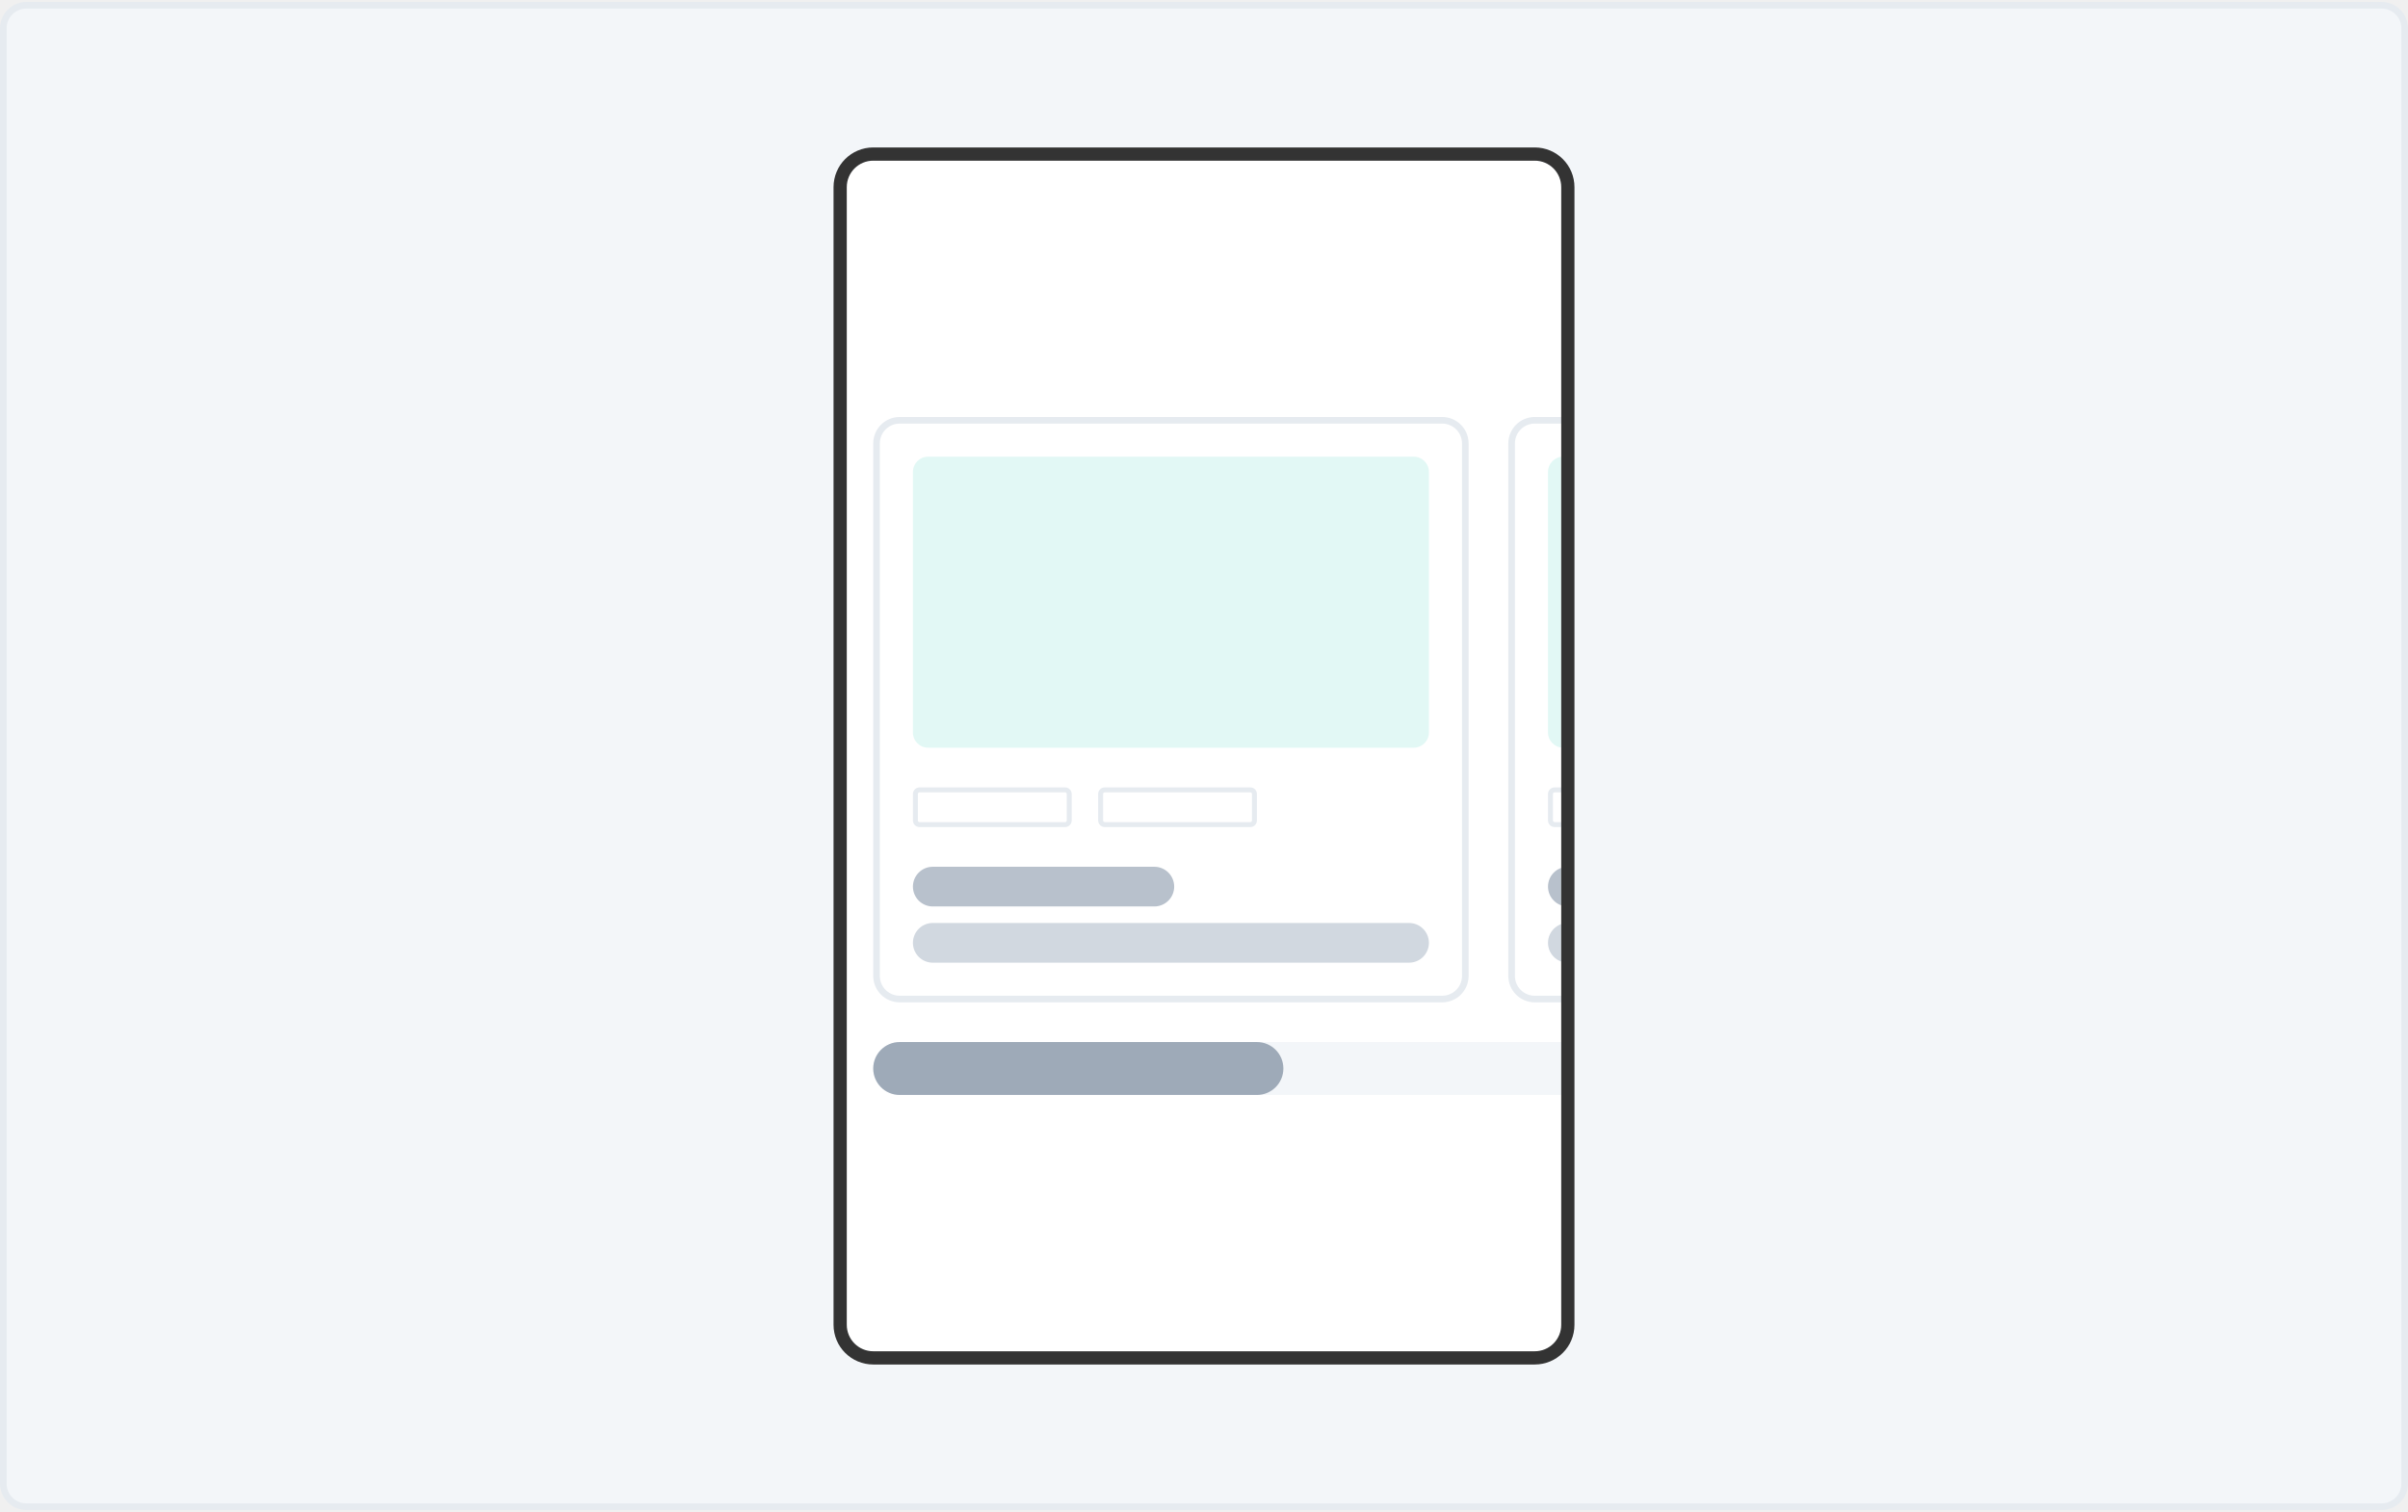
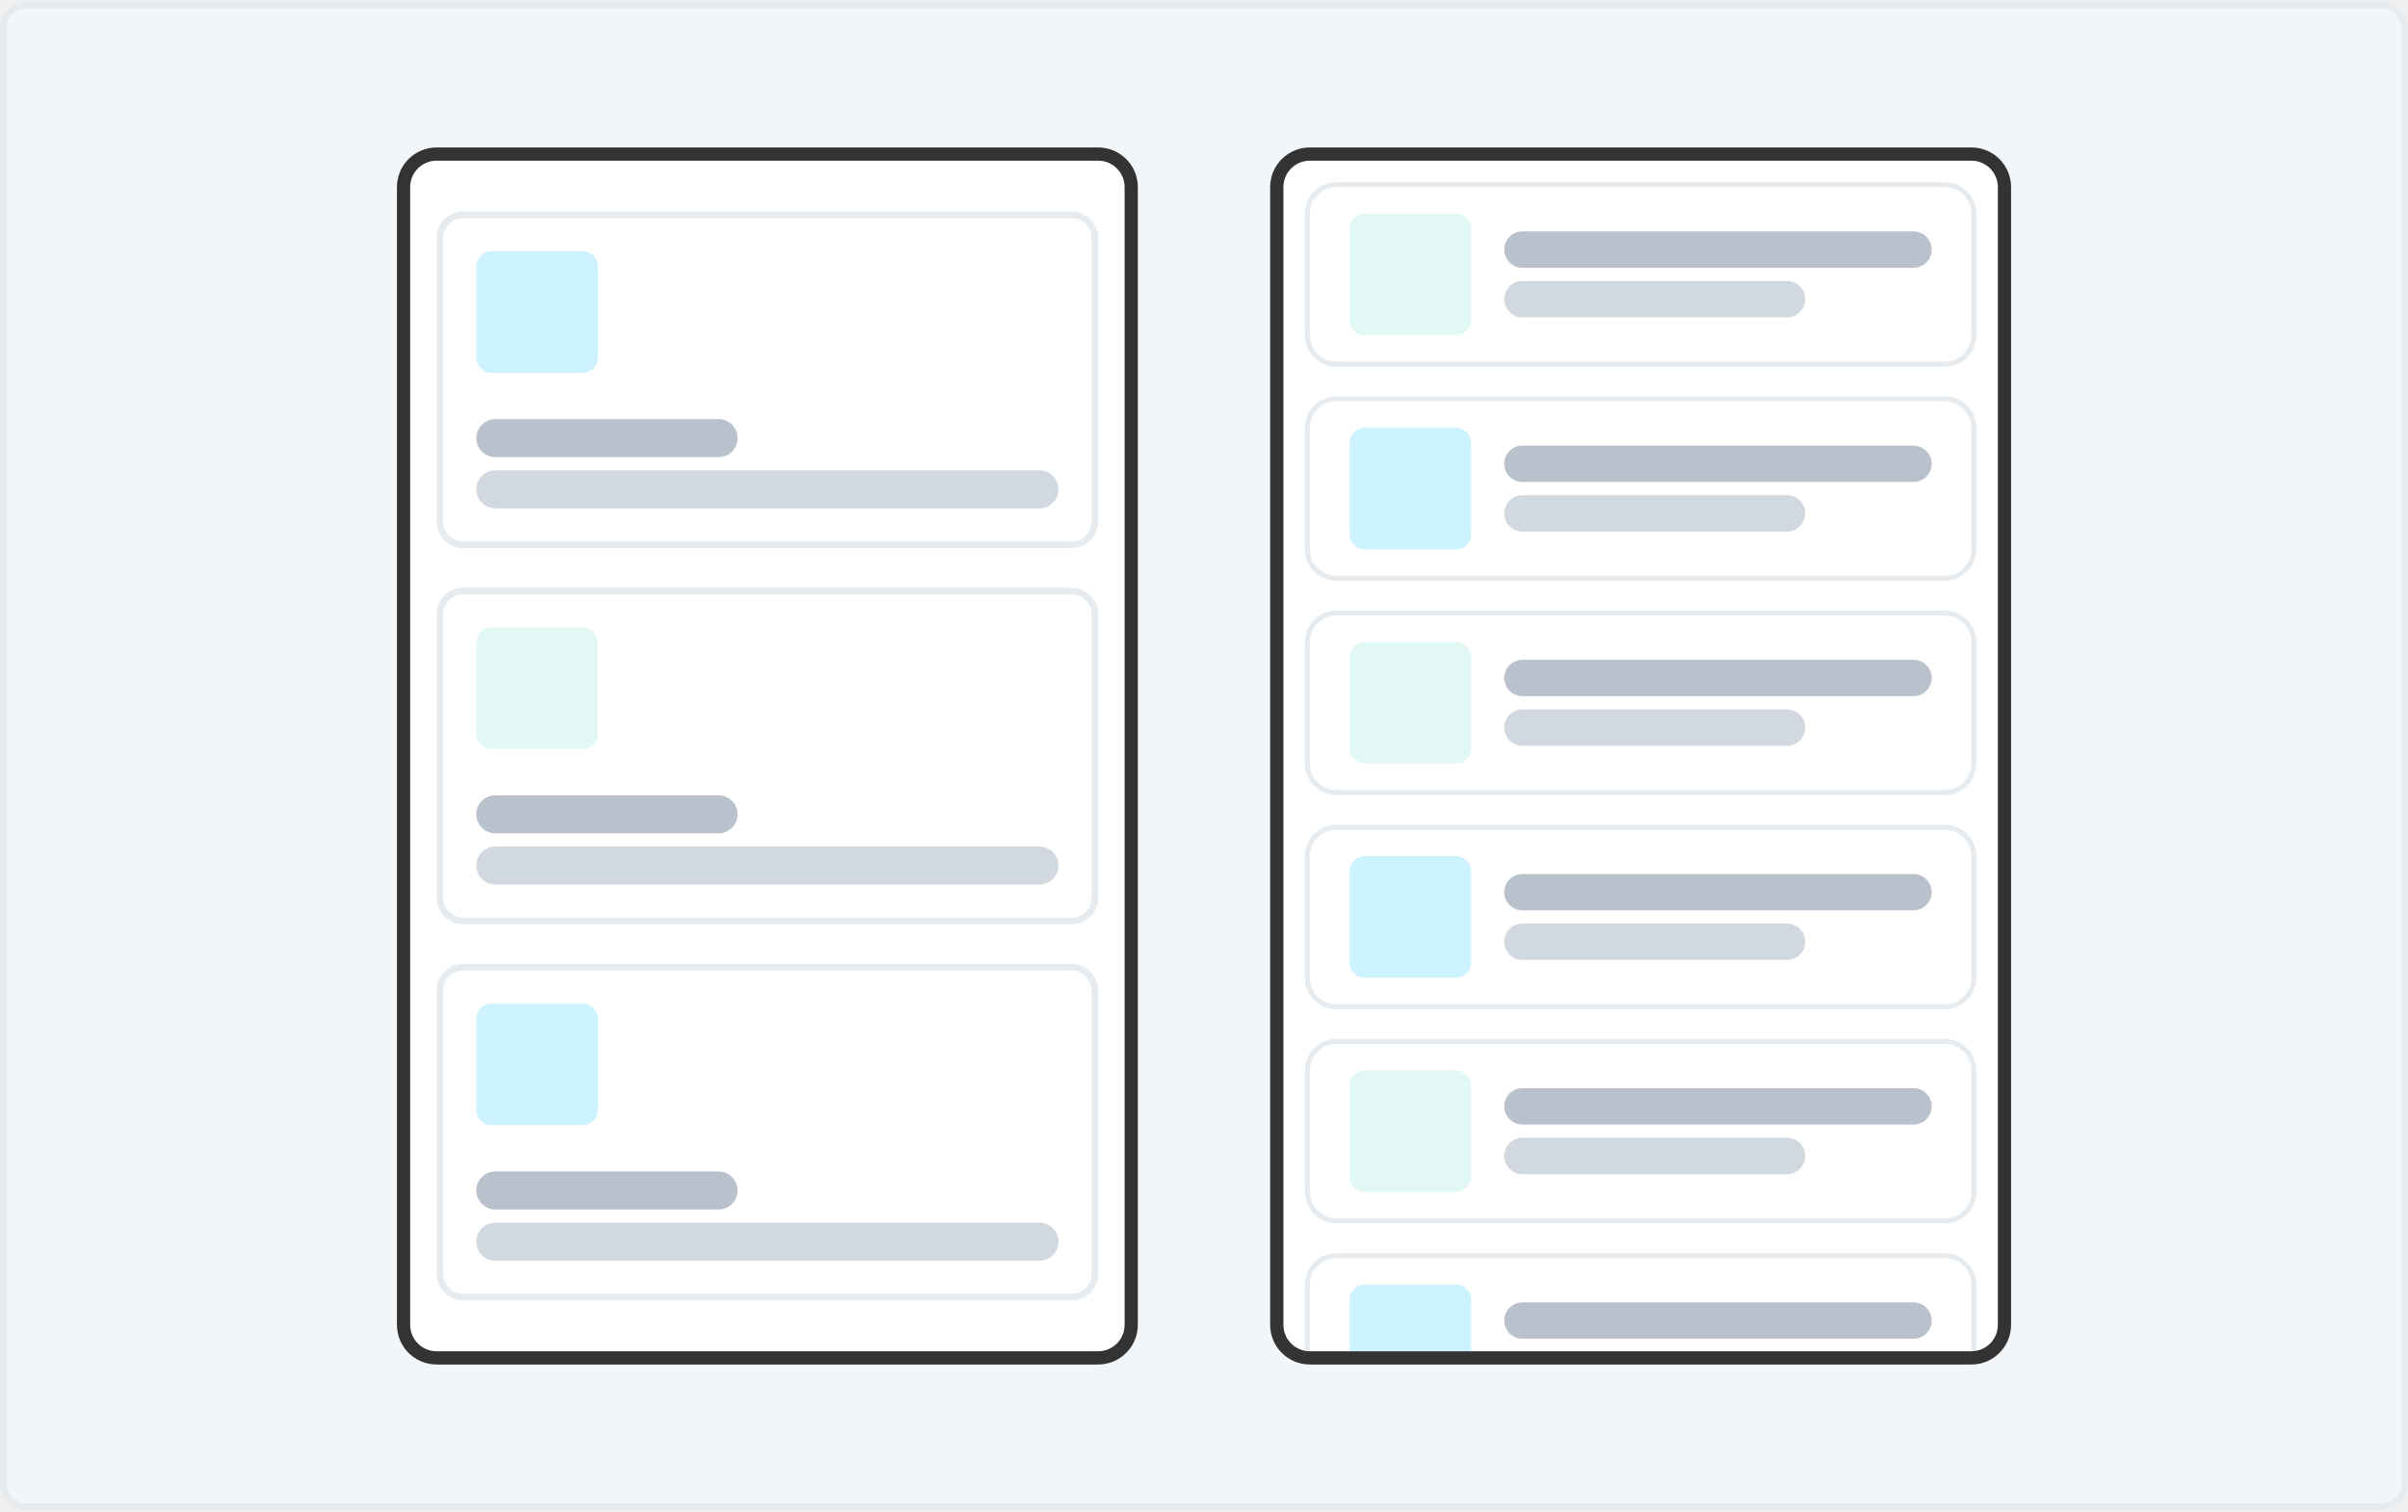
<svg xmlns="http://www.w3.org/2000/svg" width="728" height="457" viewBox="0 0 728 457" fill="none">
  <rect x="1" y="1.584" width="726" height="454" rx="7" fill="#F3F6F9" />
  <rect x="1" y="1.584" width="726" height="454" rx="7" stroke="#E6EBF0" stroke-width="2" />
-   <g clip-path="url(#clip0_1133_10390)">
-     <rect x="256" y="48.584" width="216" height="360" rx="8" fill="white" />
-     <rect x="265" y="127.084" width="178" height="175" rx="7" fill="white" />
-     <rect x="265" y="127.084" width="178" height="175" rx="7" stroke="#E6EBF0" stroke-width="2" />
-     <rect x="276" y="138.084" width="156" height="88" rx="4.596" fill="#E2F8F5" />
-     <rect x="276.75" y="238.834" width="46.5" height="10.5" rx="1.25" fill="white" stroke="#E6EBF0" stroke-width="1.5" />
-     <rect x="332.75" y="238.834" width="46.5" height="10.5" rx="1.25" fill="white" stroke="#E6EBF0" stroke-width="1.5" />
-     <rect x="276" y="262.084" width="78.989" height="12" rx="6" fill="#B8C1CC" />
-     <rect x="276" y="279.084" width="156" height="12" rx="6" fill="#D1D8E0" />
-     <rect x="457" y="127.084" width="178" height="175" rx="7" fill="white" />
-     <rect x="457" y="127.084" width="178" height="175" rx="7" stroke="#E6EBF0" stroke-width="2" />
-     <rect x="468" y="138.084" width="156" height="88" rx="4.596" fill="#E2F8F5" />
-     <rect x="468.75" y="238.834" width="46.5" height="10.5" rx="1.25" fill="white" stroke="#E6EBF0" stroke-width="1.5" />
-     <rect x="468" y="262.084" width="78.989" height="12" rx="6" fill="#B8C1CC" />
-     <rect x="468" y="279.084" width="156" height="12" rx="6" fill="#D1D8E0" />
-     <g clip-path="url(#clip1_1133_10390)">
-       <rect x="264" y="315.084" width="328" height="16" rx="8" fill="#F3F6F9" />
-       <rect x="264" y="315.084" width="124" height="16" rx="8" fill="#9EAAB8" />
-     </g>
+   <rect x="122" y="46.584" width="220" height="364" rx="10" fill="white" />
+   <rect x="122" y="46.584" width="220" height="364" rx="10" stroke="#333333" stroke-width="4" />
+   <rect x="133" y="64.967" width="198" height="99.745" rx="7" fill="white" />
+   <rect x="133" y="64.967" width="198" height="99.745" rx="7" stroke="#E6EBF0" stroke-width="2" />
+   <rect x="144" y="75.967" width="36.766" height="36.766" rx="4.596" fill="#CCF3FF" />
+   <rect x="144" y="126.733" width="78.989" height="11.489" rx="5.745" fill="#B8C1CC" />
+   <rect x="144" y="142.222" width="176" height="11.489" rx="5.745" fill="#D1D8E0" />
+   <rect x="133" y="178.711" width="198" height="99.745" rx="7" fill="white" />
+   <rect x="133" y="178.711" width="198" height="99.745" rx="7" stroke="#E6EBF0" stroke-width="2" />
+   <rect x="144" y="189.711" width="36.766" height="36.766" rx="4.596" fill="#E2F8F5" />
+   <rect x="144" y="240.478" width="78.989" height="11.489" rx="5.745" fill="#B8C1CC" />
+   <rect x="144" y="255.967" width="176" height="11.489" rx="5.745" fill="#D1D8E0" />
+   <rect x="133" y="292.457" width="198" height="99.745" rx="7" fill="white" />
+   <rect x="133" y="292.457" width="198" height="99.745" rx="7" stroke="#E6EBF0" stroke-width="2" />
+   <rect x="144" y="303.457" width="36.766" height="36.766" rx="4.596" fill="#CCF3FF" />
+   <rect x="144" y="354.223" width="78.989" height="11.489" rx="5.745" fill="#B8C1CC" />
+   <rect x="144" y="369.712" width="176" height="11.489" rx="5.745" fill="#D1D8E0" />
+   <g clip-path="url(#clip0_1133_10340)">
+     <rect x="388" y="48.584" width="216" height="360" rx="8" fill="white" />
+     <rect x="395.25" y="55.834" width="201.5" height="54.266" rx="8.75" fill="white" />
+     <rect x="395.25" y="55.834" width="201.5" height="54.266" rx="8.75" stroke="#E6EBF0" stroke-width="1.5" />
+     <rect x="408" y="64.584" width="36.766" height="36.766" rx="4.596" fill="#E2F8F5" />
+     <rect x="454.766" y="69.967" width="129.234" height="11" rx="5.5" fill="#B8C1CC" />
+     <rect x="454.766" y="84.967" width="91" height="11" rx="5.5" fill="#D1D8E0" />
+     <rect x="395.25" y="120.6" width="201.5" height="54.266" rx="8.75" fill="white" />
+     <rect x="395.25" y="120.6" width="201.5" height="54.266" rx="8.75" stroke="#E6EBF0" stroke-width="1.5" />
+     <rect x="408" y="129.35" width="36.766" height="36.766" rx="4.596" fill="#CCF3FF" />
+     <rect x="454.766" y="134.733" width="129.234" height="11" rx="5.5" fill="#B8C1CC" />
+     <rect x="454.766" y="149.733" width="91" height="11" rx="5.5" fill="#D1D8E0" />
+     <rect x="395.25" y="185.366" width="201.5" height="54.266" rx="8.75" fill="white" />
+     <rect x="395.25" y="185.366" width="201.5" height="54.266" rx="8.75" stroke="#E6EBF0" stroke-width="1.5" />
+     <rect x="408" y="194.116" width="36.766" height="36.766" rx="4.596" fill="#E2F8F5" />
+     <rect x="454.766" y="199.499" width="129.234" height="11" rx="5.5" fill="#B8C1CC" />
+     <rect x="454.766" y="214.499" width="91" height="11" rx="5.5" fill="#D1D8E0" />
+     <rect x="395.25" y="250.132" width="201.5" height="54.266" rx="8.75" fill="white" />
+     <rect x="395.25" y="250.132" width="201.5" height="54.266" rx="8.75" stroke="#E6EBF0" stroke-width="1.5" />
+     <rect x="408" y="258.882" width="36.766" height="36.766" rx="4.596" fill="#CCF3FF" />
+     <rect x="454.766" y="264.265" width="129.234" height="11" rx="5.5" fill="#B8C1CC" />
+     <rect x="454.766" y="279.265" width="91" height="11" rx="5.5" fill="#D1D8E0" />
+     <rect x="395.25" y="314.898" width="201.5" height="54.266" rx="8.75" fill="white" />
+     <rect x="395.25" y="314.898" width="201.5" height="54.266" rx="8.75" stroke="#E6EBF0" stroke-width="1.5" />
+     <rect x="408" y="323.648" width="36.766" height="36.766" rx="4.596" fill="#E2F8F5" />
+     <rect x="454.766" y="329.031" width="129.234" height="11" rx="5.5" fill="#B8C1CC" />
+     <rect x="454.766" y="344.031" width="91" height="11" rx="5.5" fill="#D1D8E0" />
+     <rect x="395.25" y="379.664" width="201.5" height="54.266" rx="8.75" fill="white" />
+     <rect x="395.25" y="379.664" width="201.5" height="54.266" rx="8.75" stroke="#E6EBF0" stroke-width="1.5" />
+     <rect x="408" y="388.414" width="36.766" height="36.766" rx="4.596" fill="#CCF3FF" />
+     <rect x="454.766" y="393.796" width="129.234" height="11" rx="5.5" fill="#B8C1CC" />
  </g>
-   <rect x="254" y="46.584" width="220" height="364" rx="10" stroke="#333333" stroke-width="4" />
+   <rect x="386" y="46.584" width="220" height="364" rx="10" stroke="#333333" stroke-width="4" />
  <defs>
-     <clipPath id="clip0_1133_10390">
-       <rect x="256" y="48.584" width="216" height="360" rx="8" fill="white" />
-     </clipPath>
-     <clipPath id="clip1_1133_10390">
-       <rect x="264" y="315.084" width="328" height="16" rx="8" fill="white" />
+     <clipPath id="clip0_1133_10340">
+       <rect x="388" y="48.584" width="216" height="360" rx="8" fill="white" />
    </clipPath>
  </defs>
</svg>
